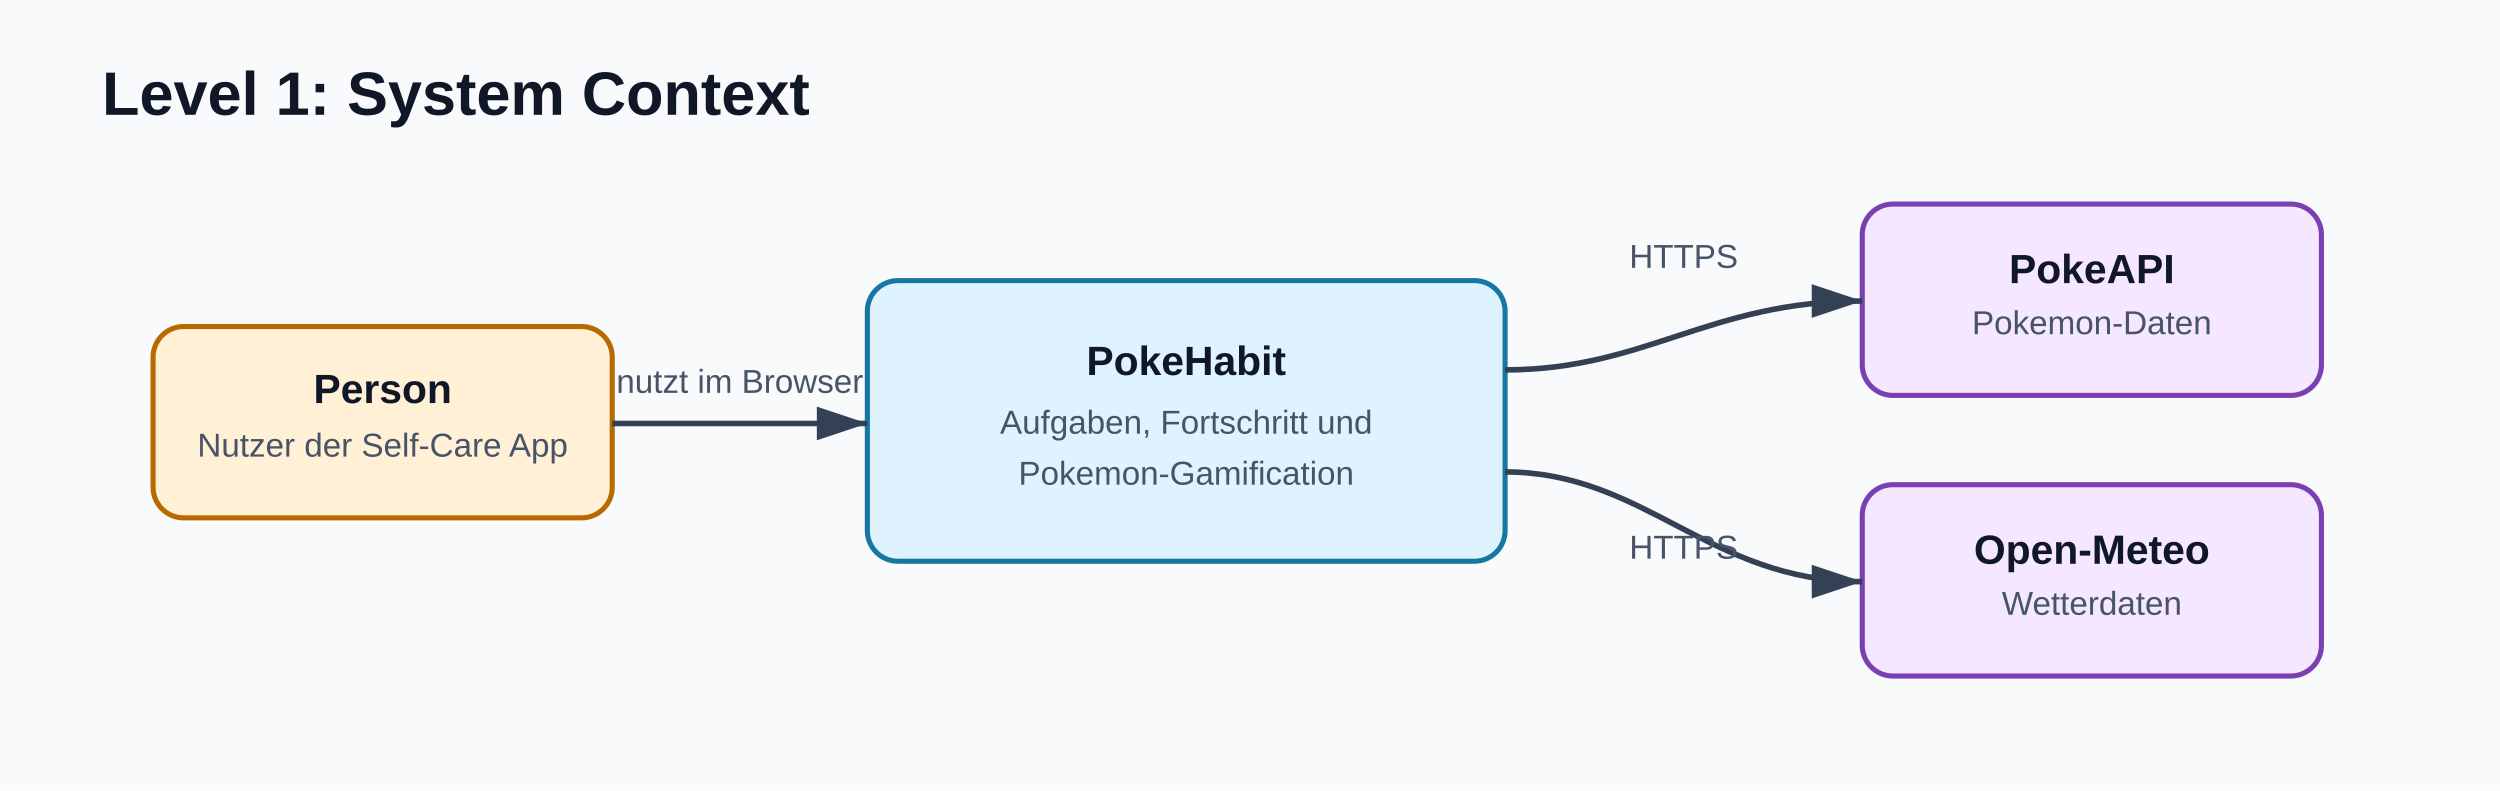
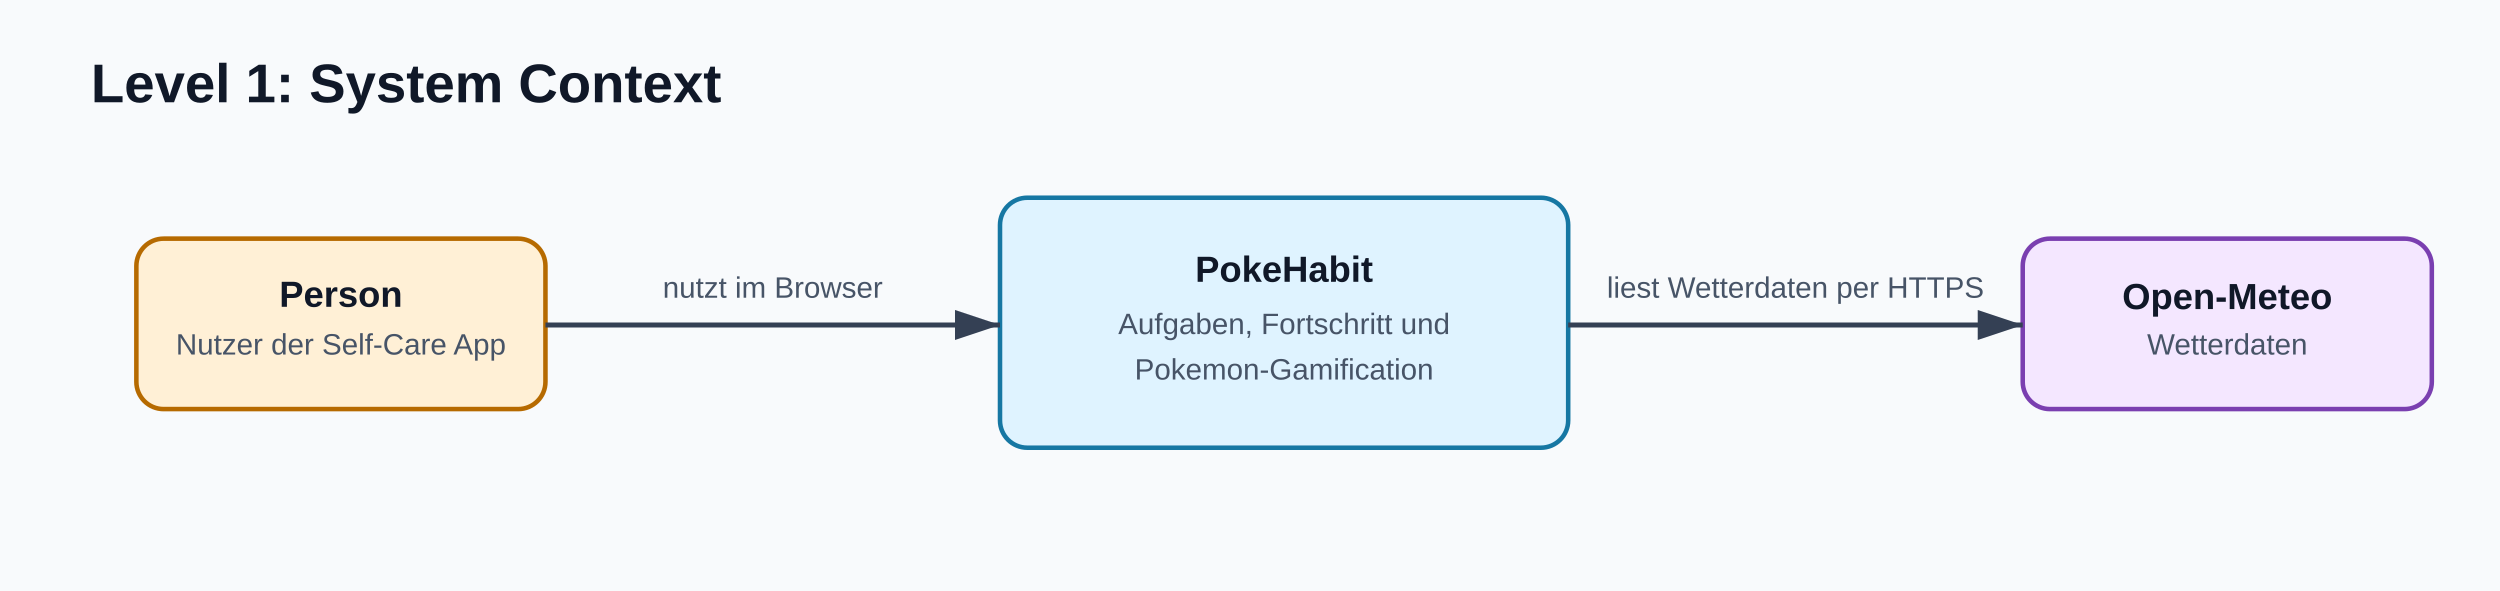
- <svg xmlns="http://www.w3.org/2000/svg" width="980" height="310" viewBox="0 0 980 310" role="img" aria-labelledby="title desc">
+ <svg xmlns="http://www.w3.org/2000/svg" width="1100" height="260" viewBox="0 0 1100 260" role="img" aria-labelledby="title desc">
  <defs>
    <marker id="arrow" markerWidth="10" markerHeight="10" refX="9" refY="3" orient="auto" markerUnits="strokeWidth">
      <path d="M0,0 L0,6 L9,3 z" fill="#344054" />
    </marker>
    <style>
      .bg{fill:#f8fafc}
      .box{stroke-width:2;rx:12}
      .person{fill:#fff0d6;stroke:#b66a00}
      .system{fill:#dff3ff;stroke:#1677a3}
      .external{fill:#f4e7ff;stroke:#7a3fb0}
      .title{font:700 24px Arial,sans-serif;fill:#101828}
      .label{font:700 16px Arial,sans-serif;fill:#101828}
      .small{font:13px Arial,sans-serif;fill:#475467}
      .arrow{stroke:#344054;stroke-width:2.2;fill:none;marker-end:url(#arrow)}
    </style>
  </defs>
-   <rect class="bg" width="980" height="310" />
+   <rect class="bg" width="1100" height="260" />
  <text x="40" y="45" class="title">Level 1: System Context</text>
-   <rect x="60" y="128" width="180" height="75" class="box person" />
-   <text x="150" y="158" text-anchor="middle" class="label">Person</text>
-   <text x="150" y="179" text-anchor="middle" class="small">Nutzer der Self-Care App</text>
-   <rect x="340" y="110" width="250" height="110" class="box system" />
-   <text x="465" y="147" text-anchor="middle" class="label">PokeHabit</text>
-   <text x="465" y="170" text-anchor="middle" class="small">Aufgaben, Fortschritt und</text>
-   <text x="465" y="190" text-anchor="middle" class="small">Pokemon-Gamification</text>
-   <rect x="730" y="80" width="180" height="75" class="box external" />
-   <text x="820" y="111" text-anchor="middle" class="label">PokeAPI</text>
-   <text x="820" y="131" text-anchor="middle" class="small">Pokemon-Daten</text>
-   <rect x="730" y="190" width="180" height="75" class="box external" />
-   <text x="820" y="221" text-anchor="middle" class="label">Open-Meteo</text>
-   <text x="820" y="241" text-anchor="middle" class="small">Wetterdaten</text>
-   <path d="M240 166 H340" class="arrow" />
-   <text x="290" y="154" text-anchor="middle" class="small">nutzt im Browser</text>
-   <path d="M590 145 C645 145, 670 118, 730 118" class="arrow" />
-   <text x="660" y="105" text-anchor="middle" class="small">HTTPS</text>
-   <path d="M590 185 C645 185, 670 228, 730 228" class="arrow" />
-   <text x="660" y="219" text-anchor="middle" class="small">HTTPS</text>
+   <rect x="60" y="105" width="180" height="75" class="box person" />
+   <text x="150" y="135" text-anchor="middle" class="label">Person</text>
+   <text x="150" y="156" text-anchor="middle" class="small">Nutzer der Self-Care App</text>
+   <rect x="440" y="87" width="250" height="110" class="box system" />
+   <text x="565" y="124" text-anchor="middle" class="label">PokeHabit</text>
+   <text x="565" y="147" text-anchor="middle" class="small">Aufgaben, Fortschritt und</text>
+   <text x="565" y="167" text-anchor="middle" class="small">Pokemon-Gamification</text>
+   <rect x="890" y="105" width="180" height="75" class="box external" />
+   <text x="980" y="136" text-anchor="middle" class="label">Open-Meteo</text>
+   <text x="980" y="156" text-anchor="middle" class="small">Wetterdaten</text>
+   <path d="M240 143 H440" class="arrow" />
+   <text x="340" y="131" text-anchor="middle" class="small">nutzt im Browser</text>
+   <path d="M690 143 H890" class="arrow" />
+   <text x="790" y="131" text-anchor="middle" class="small">liest Wetterdaten per HTTPS</text>
</svg>
